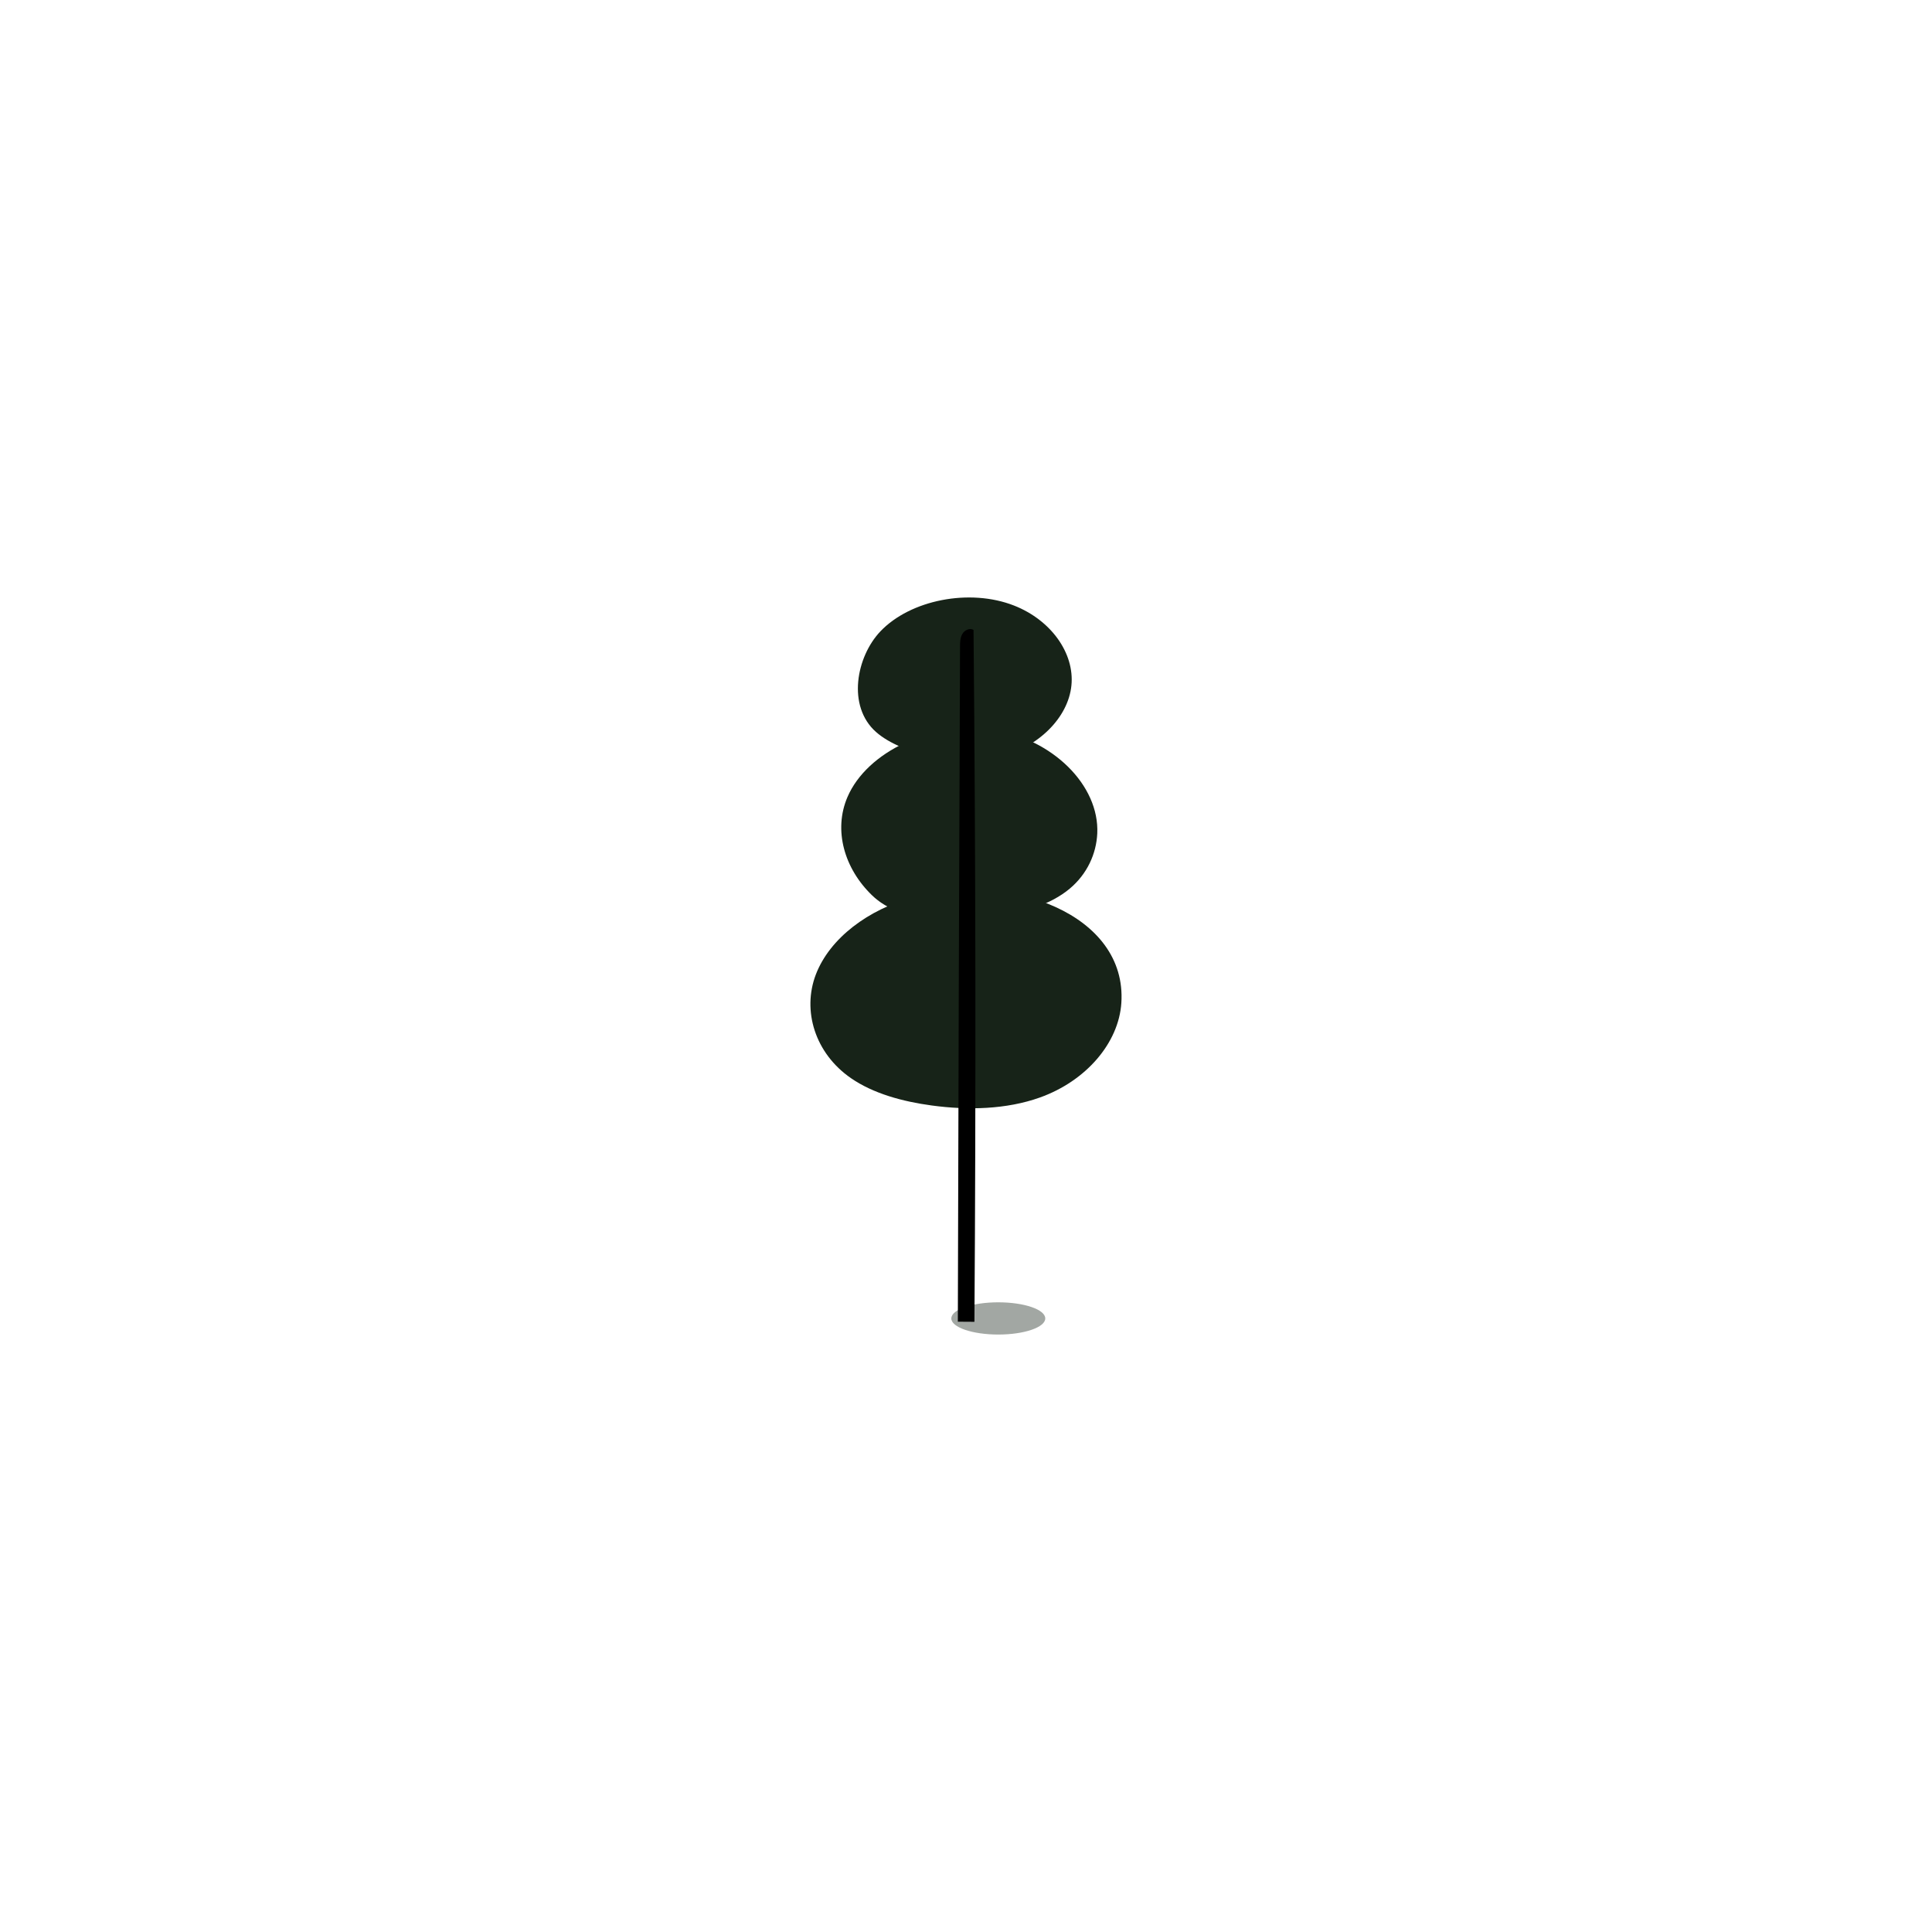
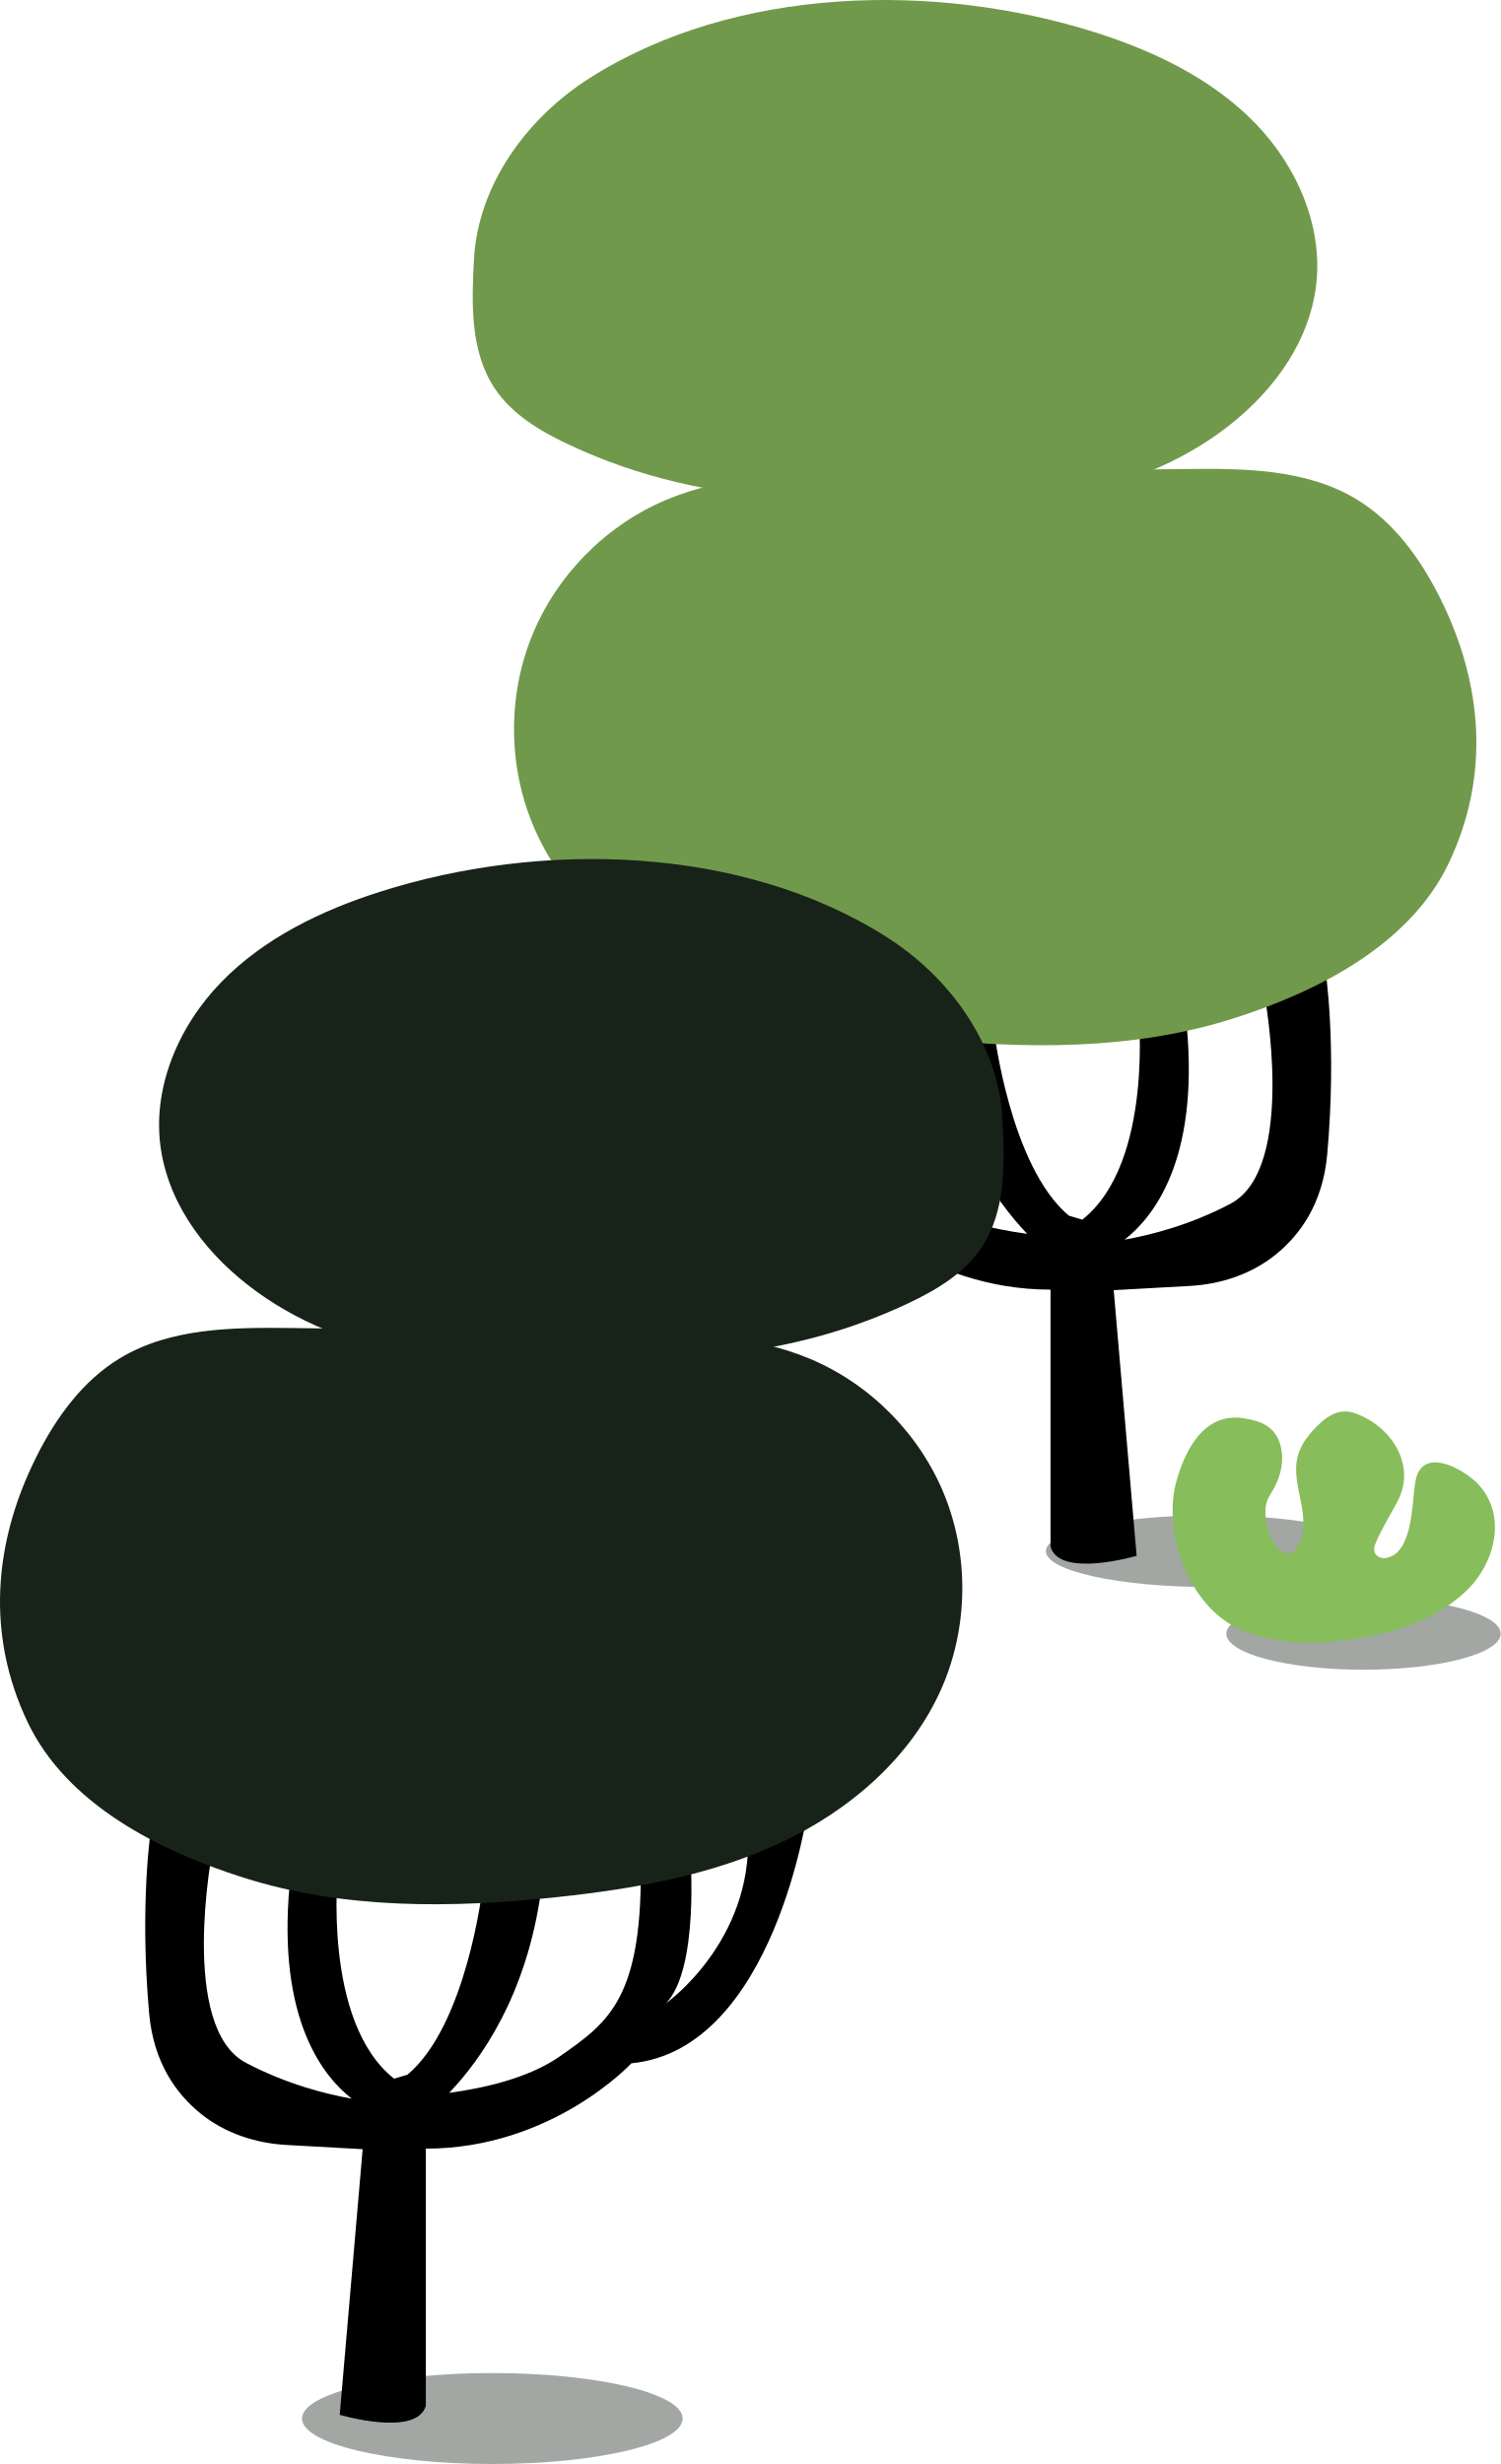
- <svg xmlns="http://www.w3.org/2000/svg" id="Camada_1" data-name="Camada 1" viewBox="0 0 1080 1080">
+ <svg xmlns="http://www.w3.org/2000/svg" id="Camada_1" data-name="Camada 1" viewBox="0 0 1667.53 2737.79">
  <defs>
    <style>
-       .cls-1, .cls-2 {
+       .cls-1 {
+         fill: #87bd5b;
+       }
+ 
+       .cls-2, .cls-3 {
        fill: #172318;
      }

-       .cls-2 {
+       .cls-4 {
+         fill: #71994b;
+       }
+ 
+       .cls-3 {
        opacity: .4;
      }
    </style>
  </defs>
-   <ellipse class="cls-2" cx="558.05" cy="737.01" rx="26.26" ry="9.01" />
  <g>
-     <path class="cls-1" d="M558.38,423.31c21.97-5.45,38.74-22.05,40.55-40.14,1.81-18.09-11.45-36.56-32.06-44.65-24.9-9.78-58-3.14-74.7,14.39-13.5,14.17-18.79,41.84-2.47,56.27,14.78,13.08,48.32,19.18,68.68,14.13Z" />
-     <path class="cls-1" d="M557,511.84c15.23-1.61,30.44-6.24,40.99-15.08,9.8-8.21,14.86-19.55,15.39-30.84,1.26-26.99-25.18-53.09-58.72-57.98-33.54-4.89-69.98,12.06-80.93,37.63-7.94,18.54-1.77,39.94,13.75,54.92,16.64,16.07,45.14,13.92,69.52,11.35Z" />
-     <path class="cls-1" d="M510.6,501.55c-25.23,6.79-46.74,22.91-54.52,43.15-7.77,20.24-.51,44.11,19.6,57.99,12.53,8.64,28.86,13.08,45.21,15.29,20.22,2.73,41.66,2.22,60.37-4.45,25.8-9.2,44.09-30.43,45.58-52.86,3.3-49.79-62.64-73.55-116.25-59.11Z" />
-     <path d="M535.44,738.83c3.09.02,6.18.04,9.27.06.87-128.92.71-257.85-.5-386.77-2.12-1.25-5.01.12-6.25,2.25s-1.29,4.72-1.3,7.18c-.48,125.74-.95,251.49-1.22,377.28Z" />
+     <ellipse class="cls-3" cx="1344.58" cy="1723.53" rx="182.4" ry="39.87" />
+     <path d="M810.6,1068.65l-1.28,14.12c-5.13,120.62,91.1,188.62,91.1,188.62-37.21-38.49-26.95-165.53-26.95-165.53l55.18,2.56c-3.54,157.91,36,184.27,89.82,221.99,34.63,24.27,84.78,35.39,122.9,40.52-34.58-36.18-86.53-108.27-102.37-226.57h65.44s17.72,151.51,83.3,206.41l14.86,4.41c80.29-63.54,62.24-233.92,62.24-233.92l52.61-6.42,1.28,25.66c13.68,149.64-38.04,212.77-69.14,236.89,27.91-4.94,72.39-15.92,117.78-39.95,74.51-39.45,37.26-234.49,37.26-234.49l67.94-26.3s13.15,83.28,2.19,206c-4.93,55.22-30.72,90.04-57.6,111.62-26.82,21.55-60.57,32.64-94.93,34.55l-84.71,4.7,25.48,295.17s-85.63,25.18-95.71-10.07v-285.69c-140.58-.03-228.37-94.83-228.37-94.83-159.11-15.4-196.32-283.58-196.32-283.58l68.01,14.11Z" />
+     <path class="cls-4" d="M1369.56,1131.91c-111.63,35.35-231.64,33.88-348.08,21.52-84.83-9-170.24-23.96-247.57-59.99-77.33-36.02-146.53-95.23-180.35-173.55-28.87-66.86-29.85-145.27-2.66-212.84,27.19-67.56,82.22-123.43,149.36-151.65,65.48-27.52,138.57-28.82,209.6-29.7,121.56-1.52,243.12-3.03,364.68-4.55,66.17-.83,136.28-.63,192.87,33.65,41.46,25.11,71.02,66.15,92.7,109.5,47.5,94.97,56.08,197.61,9.56,295-43.49,91.04-146.02,142.82-240.11,172.62Z" />
+     <path class="cls-4" d="M631.21,493.63c-31.15-14.72-62.06-33.16-81.27-61.75-27.56-41.01-25.94-94.29-23.3-143.64,4.43-82.81,58.92-157.37,128.98-201.76,161.38-102.24,384.16-106.83,562.17-50.24,65.3,20.76,129.11,51.45,176.88,100.57,47.77,49.12,77.6,118.93,66.87,186.61-20.12,126.96-167.35,217.68-288.39,224.69-166.47,9.64-338.01,25.07-498.44-35.99-14.73-5.61-29.24-11.77-43.49-18.5Z" />
+   </g>
+   <g>
+     <ellipse class="cls-3" cx="547.04" cy="2687.26" rx="211.47" ry="50.53" />
+     <path d="M829.88,2023.12l1.28,14.12c5.13,120.62-91.1,188.62-91.1,188.62,37.21-38.49,26.95-165.53,26.95-165.53l-55.18,2.56c3.54,157.91-36,184.27-89.82,221.99-34.63,24.27-84.78,35.39-122.9,40.52,34.58-36.18,86.53-108.27,102.37-226.57h-65.44s-17.72,151.51-83.3,206.41l-14.86,4.41c-80.29-63.54-62.24-233.92-62.24-233.92l-52.61-6.42-1.28,25.66c-13.68,149.64,38.04,212.77,69.14,236.89-27.91-4.94-72.39-15.92-117.78-39.95-74.51-39.45-37.26-234.49-37.26-234.49l-67.94-26.3s-13.15,83.28-2.19,206c4.93,55.22,30.72,90.04,57.6,111.62,26.82,21.55,60.57,32.64,94.93,34.55l84.71,4.7-25.48,295.17s85.63,25.18,95.71-10.07v-285.69c140.58-.03,228.37-94.83,228.37-94.83,159.11-15.4,196.32-283.58,196.32-283.58l-68.01,14.11Z" />
+     <path class="cls-2" d="M270.92,2086.38c111.63,35.35,231.64,33.88,348.08,21.52,84.83-9,170.24-23.96,247.57-59.99,77.33-36.02,146.53-95.23,180.35-173.55,28.87-66.86,29.85-145.27,2.66-212.84-27.19-67.56-82.22-123.43-149.36-151.65-65.48-27.52-138.57-28.82-209.6-29.7-121.56-1.52-243.12-3.03-364.68-4.55-66.17-.83-136.28-.63-192.87,33.65-41.46,25.11-71.02,66.15-92.7,109.5-47.5,94.97-56.08,197.61-9.56,295,43.49,91.04,146.02,142.82,240.11,172.62Z" />
+     <path class="cls-2" d="M1009.27,1448.1c31.15-14.72,62.06-33.16,81.27-61.75,27.56-41.01,25.94-94.29,23.3-143.64-4.43-82.81-58.92-157.37-128.98-201.76-161.38-102.24-384.16-106.83-562.17-50.24-65.3,20.76-129.11,51.45-176.88,100.57-47.77,49.12-77.6,118.93-66.87,186.61,20.12,126.96,167.35,217.68,288.39,224.69,166.47,9.64,338.01,25.07,498.44-35.99,14.73-5.61,29.24-11.77,43.49-18.5Z" />
+   </g>
+   <g>
+     <ellipse class="cls-3" cx="1515.09" cy="1815.24" rx="152.44" ry="40" />
+     <path class="cls-1" d="M1578.29,1632.3c-4.38,5.6-5.25,11.82-6.14,17.64-3.31,21.52-2.41,75.73-31.89,81.18-5.55,1.03-12.11-2.07-13.27-7.59-.69-3.31.58-6.68,1.9-9.79,6.75-15.95,15.99-30.39,24.05-45.65,21.25-40.22-7.02-83.51-47.2-97.76-15.57-5.52-28.02.92-39.22,11.38-10.98,10.25-21.03,22.37-24.67,36.94-4.17,16.69.56,34.11,3.86,50.99,3.3,16.88,4.82,35.69-4.63,50.06-1.32,2.01-2.9,3.94-4.99,5.14-5.84,3.33-13.49-.33-17.54-5.69-10.89-14.4-17.52-42.36-7.67-57.49,10.32-15.86,18.04-36.93,11.29-57.9-6.5-20.22-23.33-25.26-40.25-27.91-44.3-6.94-65.62,35.88-75.23,71.97-14.65,55.01,14.42,145.37,81.94,166.74,44.2,14,76.04,12.65,121.45,5.6,42.87-6.65,85.99-21.52,118.23-51.57,32.84-30.61,47.57-85.69,12.88-120.84-12.15-12.31-47.97-34.52-62.9-15.46Z" />
  </g>
</svg>
